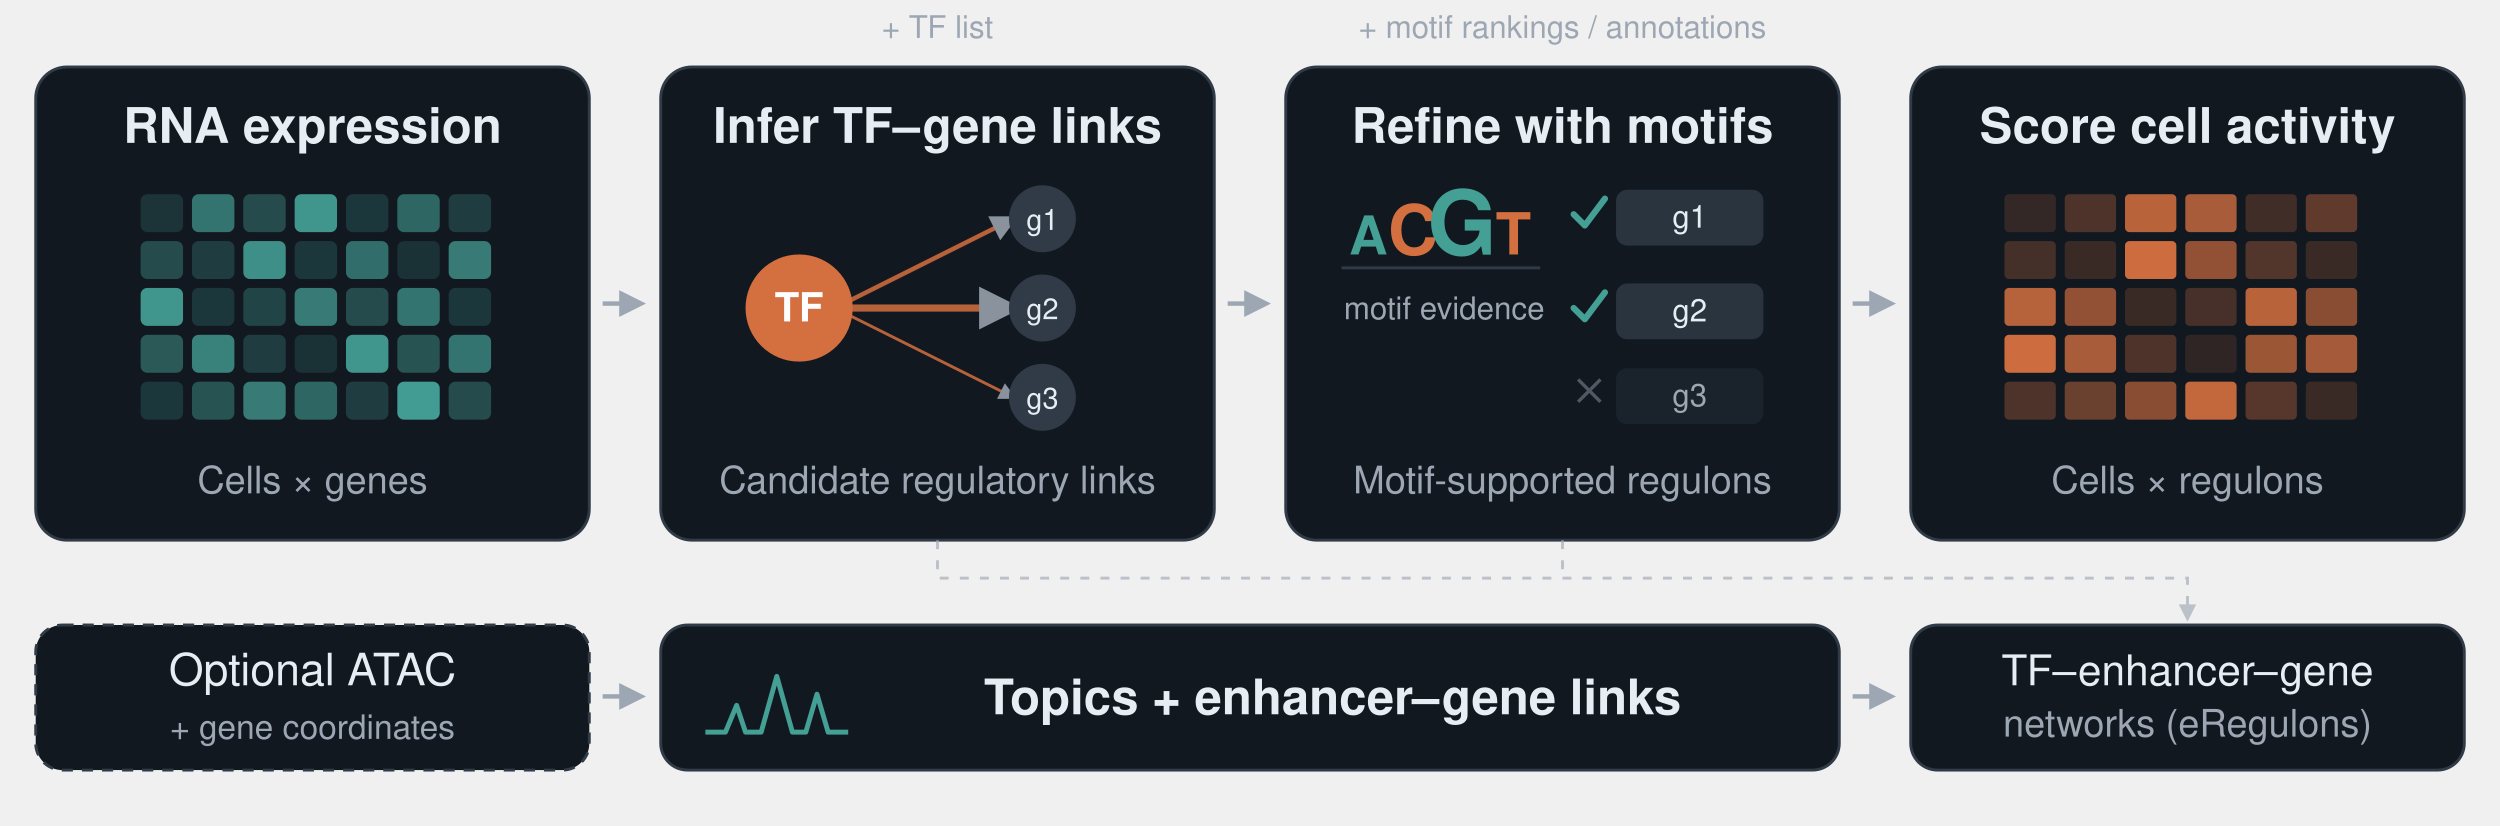
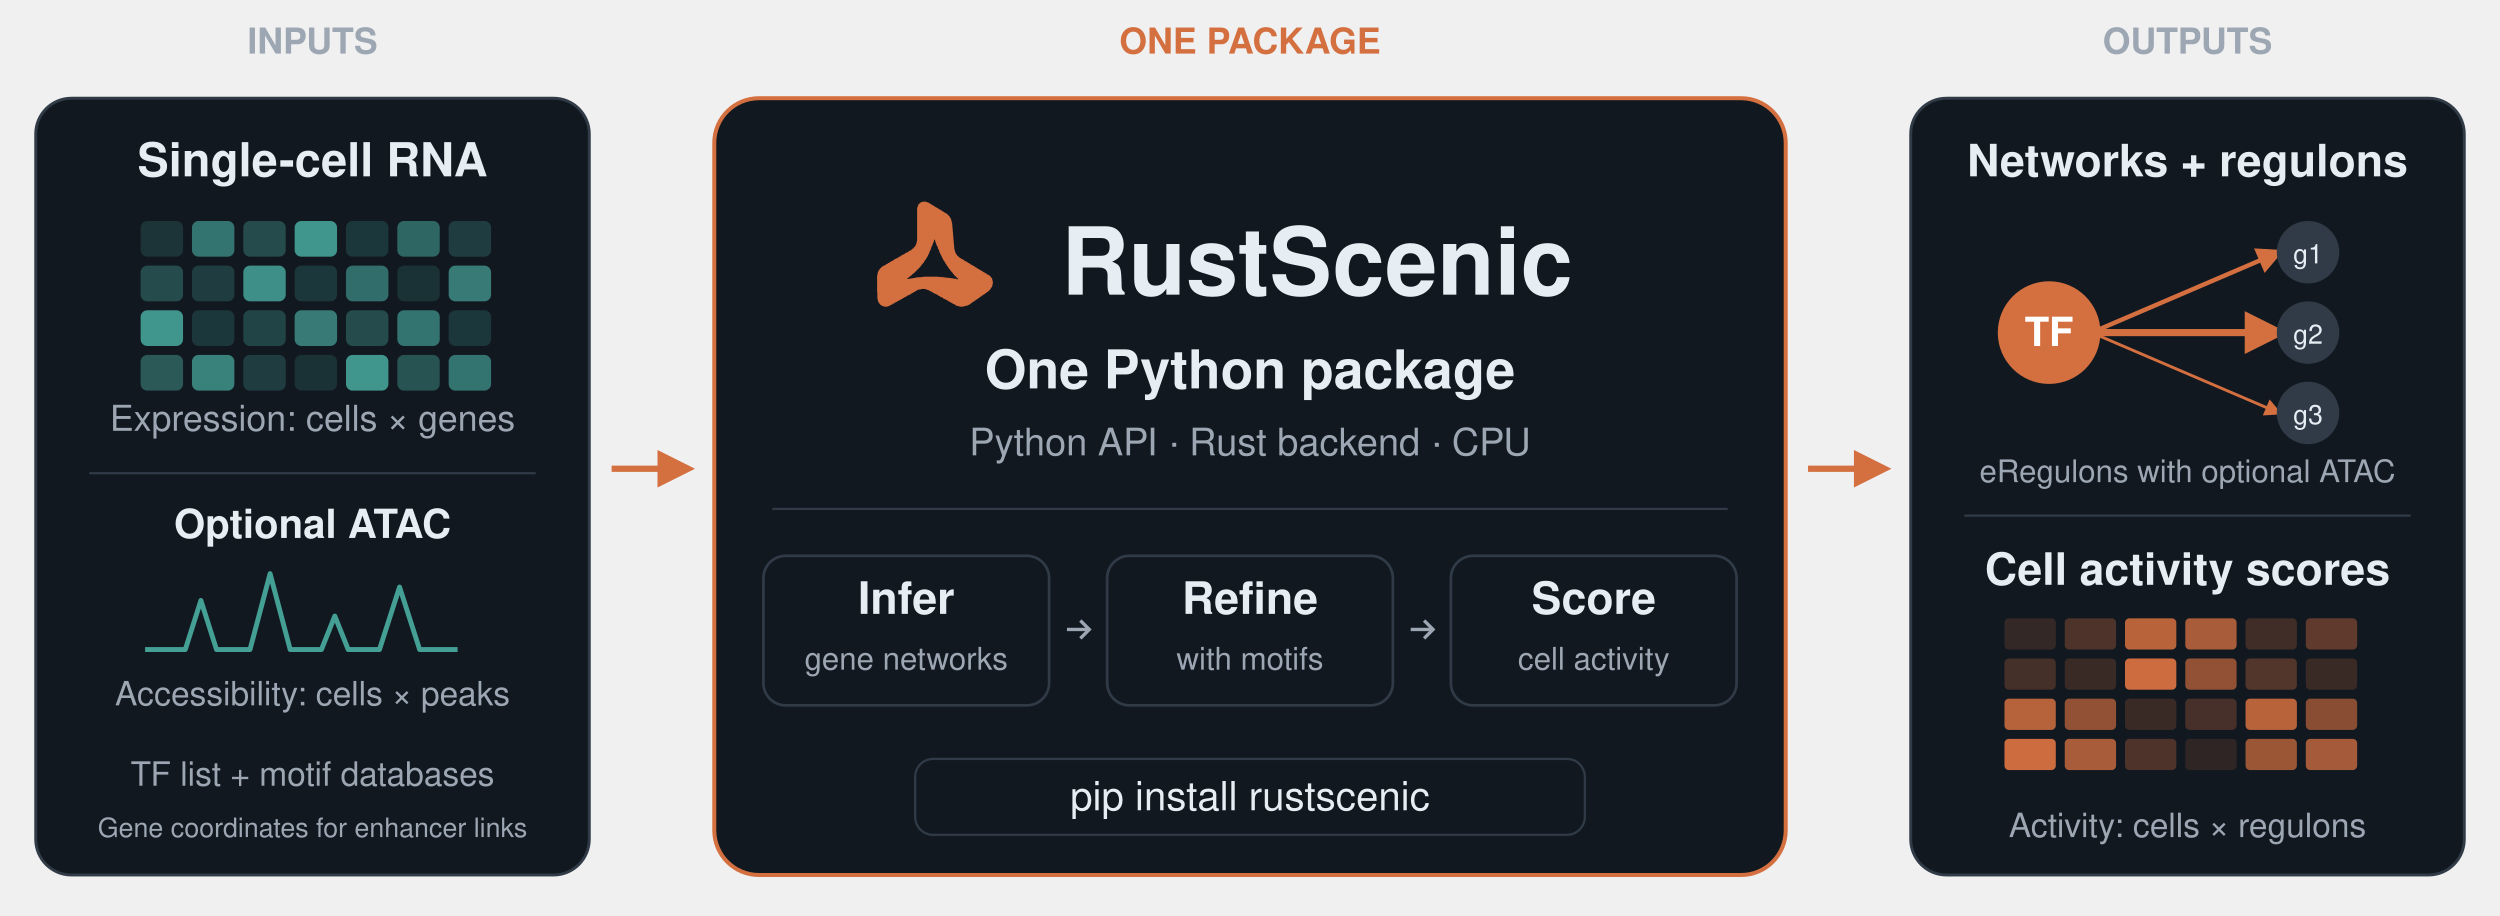
- <svg xmlns="http://www.w3.org/2000/svg" width="1120" height="370" viewBox="0 0 1120 370" role="img" aria-labelledby="title desc">
+ <svg xmlns="http://www.w3.org/2000/svg" width="1120" height="410" viewBox="0 0 1120 410" role="img" aria-labelledby="title desc">
  <defs>
    <marker id="arrow" viewBox="0 0 10 10" refX="8" refY="5" markerWidth="6" markerHeight="6" orient="auto-start-reverse">
-       <path d="M 0 0 L 10 5 L 0 10 z" fill="#9da7b3" />
+       <path d="M 0 0 L 10 5 L 0 10 z" fill="#d46f40" />
    </marker>
  </defs>
  <style>
    text { font-family: -apple-system, BlinkMacSystemFont, 'Segoe UI', Helvetica, Arial, sans-serif; fill: #e6edf3; }
-     .label { font-size: 22px; font-weight: 650; }
-     .caption { font-size: 17px; fill: #9da7b3; }
+     .label { font-size: 21px; font-weight: 650; }
+     .caption { font-size: 16px; fill: #9da7b3; }
    .small { font-size: 14px; fill: #9da7b3; }
    .panel { fill: #111820; stroke: #303b47; stroke-width: 1.3; }
-     .flow { fill: none; stroke: #9da7b3; stroke-width: 2; marker-end: url(#arrow); }
  </style>
-   <rect x="16" y="30" width="248" height="212" rx="14" class="panel" />
-   <rect x="296" y="30" width="248" height="212" rx="14" class="panel" />
-   <rect x="576" y="30" width="248" height="212" rx="14" class="panel" />
-   <rect x="856" y="30" width="248" height="212" rx="14" class="panel" />
-   <text x="140" y="64" class="label" text-anchor="middle">RNA expression</text>
-   <text x="140" y="221" class="caption" text-anchor="middle">Cells × genes</text>
-   <text x="420" y="64" class="label" text-anchor="middle">Infer TF–gene links</text>
-   <text x="420" y="221" class="caption" text-anchor="middle">Candidate regulatory links</text>
-   <text x="700" y="64" class="label" text-anchor="middle">Refine with motifs</text>
-   <text x="700" y="221" class="caption" text-anchor="middle">Motif-supported regulons</text>
-   <text x="980" y="64" class="label" text-anchor="middle">Score cell activity</text>
-   <text x="980" y="221" class="caption" text-anchor="middle">Cells × regulons</text>
-   <text x="420" y="17" class="small" text-anchor="middle">+ TF list</text>
-   <text x="700" y="17" class="small" text-anchor="middle">+ motif rankings / annotations</text>
-   <path d="M 270 136 H 287" class="flow" />
-   <path d="M 550 136 H 567" class="flow" />
-   <path d="M 830 136 H 847" class="flow" />
-   <rect x="63" y="87" width="19" height="17" rx="3" fill="#449f95" opacity="0.2" />
-   <rect x="86" y="87" width="19" height="17" rx="3" fill="#449f95" opacity="0.68" />
-   <rect x="109" y="87" width="19" height="17" rx="3" fill="#449f95" opacity="0.38" />
-   <rect x="132" y="87" width="19" height="17" rx="3" fill="#449f95" opacity="0.93" />
-   <rect x="155" y="87" width="19" height="17" rx="3" fill="#449f95" opacity="0.23" />
-   <rect x="178" y="87" width="19" height="17" rx="3" fill="#449f95" opacity="0.58" />
-   <rect x="201" y="87" width="19" height="17" rx="3" fill="#449f95" opacity="0.28" />
-   <rect x="63" y="108" width="19" height="17" rx="3" fill="#449f95" opacity="0.38" />
-   <rect x="86" y="108" width="19" height="17" rx="3" fill="#449f95" opacity="0.28" />
-   <rect x="109" y="108" width="19" height="17" rx="3" fill="#449f95" opacity="0.88" />
-   <rect x="132" y="108" width="19" height="17" rx="3" fill="#449f95" opacity="0.23" />
-   <rect x="155" y="108" width="19" height="17" rx="3" fill="#449f95" opacity="0.63" />
-   <rect x="178" y="108" width="19" height="17" rx="3" fill="#449f95" opacity="0.18" />
-   <rect x="201" y="108" width="19" height="17" rx="3" fill="#449f95" opacity="0.73" />
-   <rect x="63" y="129" width="19" height="17" rx="3" fill="#449f95" opacity="0.93" />
-   <rect x="86" y="129" width="19" height="17" rx="3" fill="#449f95" opacity="0.23" />
-   <rect x="109" y="129" width="19" height="17" rx="3" fill="#449f95" opacity="0.33" />
-   <rect x="132" y="129" width="19" height="17" rx="3" fill="#449f95" opacity="0.73" />
-   <rect x="155" y="129" width="19" height="17" rx="3" fill="#449f95" opacity="0.38" />
-   <rect x="178" y="129" width="19" height="17" rx="3" fill="#449f95" opacity="0.68" />
-   <rect x="201" y="129" width="19" height="17" rx="3" fill="#449f95" opacity="0.23" />
-   <rect x="63" y="150" width="19" height="17" rx="3" fill="#449f95" opacity="0.48" />
-   <rect x="86" y="150" width="19" height="17" rx="3" fill="#449f95" opacity="0.78" />
-   <rect x="109" y="150" width="19" height="17" rx="3" fill="#449f95" opacity="0.28" />
-   <rect x="132" y="150" width="19" height="17" rx="3" fill="#449f95" opacity="0.18" />
-   <rect x="155" y="150" width="19" height="17" rx="3" fill="#449f95" opacity="0.93" />
-   <rect x="178" y="150" width="19" height="17" rx="3" fill="#449f95" opacity="0.43" />
-   <rect x="201" y="150" width="19" height="17" rx="3" fill="#449f95" opacity="0.68" />
-   <rect x="63" y="171" width="19" height="17" rx="3" fill="#449f95" opacity="0.23" />
-   <rect x="86" y="171" width="19" height="17" rx="3" fill="#449f95" opacity="0.43" />
-   <rect x="109" y="171" width="19" height="17" rx="3" fill="#449f95" opacity="0.73" />
-   <rect x="132" y="171" width="19" height="17" rx="3" fill="#449f95" opacity="0.58" />
-   <rect x="155" y="171" width="19" height="17" rx="3" fill="#449f95" opacity="0.28" />
-   <rect x="178" y="171" width="19" height="17" rx="3" fill="#449f95" opacity="0.98" />
-   <rect x="201" y="171" width="19" height="17" rx="3" fill="#449f95" opacity="0.38" />
-   <path d="M 374 138 L 454 98" fill="none" stroke="#d46f40" stroke-width="2" marker-end="url(#arrow)" opacity=".85" />
-   <circle cx="467" cy="98" r="15" fill="#303b47" />
-   <text x="467" y="103" class="small" text-anchor="middle" style="fill:#e6edf3;font-size:13px;">g1</text>
-   <path d="M 374 138 L 454 138" fill="none" stroke="#d46f40" stroke-width="3.2" marker-end="url(#arrow)" opacity=".85" />
-   <circle cx="467" cy="138" r="15" fill="#303b47" />
-   <text x="467" y="143" class="small" text-anchor="middle" style="fill:#e6edf3;font-size:13px;">g2</text>
-   <path d="M 374 138 L 454 178" fill="none" stroke="#d46f40" stroke-width="1.3" marker-end="url(#arrow)" opacity=".85" />
-   <circle cx="467" cy="178" r="15" fill="#303b47" />
-   <text x="467" y="183" class="small" text-anchor="middle" style="fill:#e6edf3;font-size:13px;">g3</text>
-   <circle cx="358" cy="138" r="24" fill="#d46f40" />
-   <text x="358" y="144" class="label" text-anchor="middle" style="fill:#ffffff;font-size:18px;">TF</text>
-   <text x="613" y="114" class="label" text-anchor="middle" style="fill:#449f95;font-size:24px;">A</text>
-   <text x="633" y="114" class="label" text-anchor="middle" style="fill:#d46f40;font-size:31px;">C</text>
-   <text x="655" y="114" class="label" text-anchor="middle" style="fill:#449f95;font-size:40px;">G</text>
-   <text x="678" y="114" class="label" text-anchor="middle" style="fill:#d46f40;font-size:26px;">T</text>
-   <path d="M 601 120 H 690" fill="none" stroke="#303b47" stroke-width="1.3" />
-   <text x="647" y="143" class="small" text-anchor="middle">motif evidence</text>
-   <rect x="724" y="85" width="66" height="25" rx="5" fill="#303b47" opacity=".8" />
-   <text x="757" y="102" class="small" text-anchor="middle" style="fill:#e6edf3;font-size:14px;">g1</text>
-   <path d="M 705 96 l 5 5 l 9 -12" fill="none" stroke="#449f95" stroke-width="2.8" stroke-linecap="round" stroke-linejoin="round" />
-   <rect x="724" y="127" width="66" height="25" rx="5" fill="#303b47" opacity=".8" />
-   <text x="757" y="144" class="small" text-anchor="middle" style="fill:#e6edf3;font-size:14px;">g2</text>
-   <path d="M 705 138 l 5 5 l 9 -12" fill="none" stroke="#449f95" stroke-width="2.8" stroke-linecap="round" stroke-linejoin="round" />
-   <rect x="724" y="165" width="66" height="25" rx="5" fill="#303b47" opacity=".3" />
-   <text x="757" y="182" class="small" text-anchor="middle" style="fill:#9da7b3;font-size:14px;">g3</text>
-   <path d="M 707 170 l 10 10 M 717 170 l -10 10" fill="none" stroke="#9da7b3" stroke-width="1.5" opacity=".45" />
-   <rect x="898" y="87" width="23" height="17" rx="2" fill="#d46f40" opacity="0.18" />
-   <rect x="925" y="87" width="23" height="17" rx="2" fill="#d46f40" opacity="0.31" />
-   <rect x="952" y="87" width="23" height="17" rx="2" fill="#d46f40" opacity="0.86" />
-   <rect x="979" y="87" width="23" height="17" rx="2" fill="#d46f40" opacity="0.78" />
-   <rect x="1006" y="87" width="23" height="17" rx="2" fill="#d46f40" opacity="0.24" />
-   <rect x="1033" y="87" width="23" height="17" rx="2" fill="#d46f40" opacity="0.41" />
-   <rect x="898" y="108" width="23" height="17" rx="2" fill="#d46f40" opacity="0.26" />
-   <rect x="925" y="108" width="23" height="17" rx="2" fill="#d46f40" opacity="0.21" />
-   <rect x="952" y="108" width="23" height="17" rx="2" fill="#d46f40" opacity="0.96" />
-   <rect x="979" y="108" width="23" height="17" rx="2" fill="#d46f40" opacity="0.66" />
-   <rect x="1006" y="108" width="23" height="17" rx="2" fill="#d46f40" opacity="0.34" />
-   <rect x="1033" y="108" width="23" height="17" rx="2" fill="#d46f40" opacity="0.21" />
-   <rect x="898" y="129" width="23" height="17" rx="2" fill="#d46f40" opacity="0.84" />
-   <rect x="925" y="129" width="23" height="17" rx="2" fill="#d46f40" opacity="0.66" />
-   <rect x="952" y="129" width="23" height="17" rx="2" fill="#d46f40" opacity="0.21" />
-   <rect x="979" y="129" width="23" height="17" rx="2" fill="#d46f40" opacity="0.28" />
-   <rect x="1006" y="129" width="23" height="17" rx="2" fill="#d46f40" opacity="0.86" />
-   <rect x="1033" y="129" width="23" height="17" rx="2" fill="#d46f40" opacity="0.61" />
-   <rect x="898" y="150" width="23" height="17" rx="2" fill="#d46f40" opacity="0.96" />
-   <rect x="925" y="150" width="23" height="17" rx="2" fill="#d46f40" opacity="0.78" />
-   <rect x="952" y="150" width="23" height="17" rx="2" fill="#d46f40" opacity="0.31" />
-   <rect x="979" y="150" width="23" height="17" rx="2" fill="#d46f40" opacity="0.16" />
-   <rect x="1006" y="150" width="23" height="17" rx="2" fill="#d46f40" opacity="0.71" />
-   <rect x="1033" y="150" width="23" height="17" rx="2" fill="#d46f40" opacity="0.76" />
-   <rect x="898" y="171" width="23" height="17" rx="2" fill="#d46f40" opacity="0.31" />
-   <rect x="925" y="171" width="23" height="17" rx="2" fill="#d46f40" opacity="0.46" />
-   <rect x="952" y="171" width="23" height="17" rx="2" fill="#d46f40" opacity="0.61" />
-   <rect x="979" y="171" width="23" height="17" rx="2" fill="#d46f40" opacity="0.91" />
-   <rect x="1006" y="171" width="23" height="17" rx="2" fill="#d46f40" opacity="0.36" />
-   <rect x="1033" y="171" width="23" height="17" rx="2" fill="#d46f40" opacity="0.21" />
-   <path d="M 420 242 V 259 H 980 V 277" fill="none" stroke="#9da7b3" stroke-width="1.3" stroke-dasharray="4 5" marker-end="url(#arrow)" opacity=".65" />
-   <path d="M 700 242 V 259" fill="none" stroke="#9da7b3" stroke-width="1.3" stroke-dasharray="4 5" opacity=".65" />
-   <rect x="16" y="280" width="248" height="65" rx="12" class="panel" stroke-dasharray="5 4" />
-   <rect x="296" y="280" width="528" height="65" rx="12" class="panel" />
-   <rect x="856" y="280" width="248" height="65" rx="12" class="panel" />
-   <text x="140" y="307" class="caption" text-anchor="middle" style="fill:#e6edf3;font-size:20px;">Optional ATAC</text>
-   <text x="140" y="331" class="small" text-anchor="middle" style="fill:#9da7b3;font-size:15px;">+ gene coordinates</text>
-   <path d="M 270 312 H 287" class="flow" />
-   <path d="M 830 312 H 847" class="flow" />
-   <path d="M 316 328 h 9 l 5 -12 l 4 12 h 7 l 7 -25 l 7 25 h 6 l 5 -17 l 5 17 h 9" fill="none" stroke="#449f95" stroke-width="2.2" stroke-linejoin="round" />
-   <text x="597" y="320" class="label" text-anchor="middle" style="font-size:22px;">Topics + enhancer–gene links</text>
-   <text x="980" y="307" class="caption" text-anchor="middle" style="fill:#e6edf3;font-size:19px;">TF–enhancer–gene</text>
-   <text x="980" y="330" class="caption" text-anchor="middle" style="font-size:17px;">networks (eRegulons)</text>
+   <text x="140" y="24" class="small" text-anchor="middle" style="font-size:16px;font-weight:650;">INPUTS</text>
+   <text x="560" y="24" class="small" text-anchor="middle" style="fill:#d46f40;font-size:16px;font-weight:650;">ONE PACKAGE</text>
+   <text x="980" y="24" class="small" text-anchor="middle" style="font-size:16px;font-weight:650;">OUTPUTS</text>
+   <rect x="16" y="44" width="248" height="348" rx="16" class="panel" />
+   <rect x="856" y="44" width="248" height="348" rx="16" class="panel" />
+   <rect x="320" y="44" width="480" height="348" rx="20" fill="#111820" stroke="#d46f40" stroke-width="1.8" />
+   <path d="M 274 210 H 308" fill="none" stroke="#d46f40" stroke-width="2.8" marker-end="url(#arrow)" />
+   <path d="M 810 210 H 844" fill="none" stroke="#d46f40" stroke-width="2.8" marker-end="url(#arrow)" />
+   <text x="140" y="79" class="label" text-anchor="middle" style="">Single-cell RNA</text>
+   <rect x="63" y="99" width="19" height="16" rx="3" fill="#449f95" opacity="0.2" />
+   <rect x="86" y="99" width="19" height="16" rx="3" fill="#449f95" opacity="0.68" />
+   <rect x="109" y="99" width="19" height="16" rx="3" fill="#449f95" opacity="0.38" />
+   <rect x="132" y="99" width="19" height="16" rx="3" fill="#449f95" opacity="0.93" />
+   <rect x="155" y="99" width="19" height="16" rx="3" fill="#449f95" opacity="0.23" />
+   <rect x="178" y="99" width="19" height="16" rx="3" fill="#449f95" opacity="0.58" />
+   <rect x="201" y="99" width="19" height="16" rx="3" fill="#449f95" opacity="0.28" />
+   <rect x="63" y="119" width="19" height="16" rx="3" fill="#449f95" opacity="0.38" />
+   <rect x="86" y="119" width="19" height="16" rx="3" fill="#449f95" opacity="0.28" />
+   <rect x="109" y="119" width="19" height="16" rx="3" fill="#449f95" opacity="0.88" />
+   <rect x="132" y="119" width="19" height="16" rx="3" fill="#449f95" opacity="0.23" />
+   <rect x="155" y="119" width="19" height="16" rx="3" fill="#449f95" opacity="0.63" />
+   <rect x="178" y="119" width="19" height="16" rx="3" fill="#449f95" opacity="0.18" />
+   <rect x="201" y="119" width="19" height="16" rx="3" fill="#449f95" opacity="0.73" />
+   <rect x="63" y="139" width="19" height="16" rx="3" fill="#449f95" opacity="0.93" />
+   <rect x="86" y="139" width="19" height="16" rx="3" fill="#449f95" opacity="0.23" />
+   <rect x="109" y="139" width="19" height="16" rx="3" fill="#449f95" opacity="0.33" />
+   <rect x="132" y="139" width="19" height="16" rx="3" fill="#449f95" opacity="0.73" />
+   <rect x="155" y="139" width="19" height="16" rx="3" fill="#449f95" opacity="0.38" />
+   <rect x="178" y="139" width="19" height="16" rx="3" fill="#449f95" opacity="0.68" />
+   <rect x="201" y="139" width="19" height="16" rx="3" fill="#449f95" opacity="0.23" />
+   <rect x="63" y="159" width="19" height="16" rx="3" fill="#449f95" opacity="0.48" />
+   <rect x="86" y="159" width="19" height="16" rx="3" fill="#449f95" opacity="0.78" />
+   <rect x="109" y="159" width="19" height="16" rx="3" fill="#449f95" opacity="0.28" />
+   <rect x="132" y="159" width="19" height="16" rx="3" fill="#449f95" opacity="0.18" />
+   <rect x="155" y="159" width="19" height="16" rx="3" fill="#449f95" opacity="0.93" />
+   <rect x="178" y="159" width="19" height="16" rx="3" fill="#449f95" opacity="0.43" />
+   <rect x="201" y="159" width="19" height="16" rx="3" fill="#449f95" opacity="0.68" />
+   <text x="140" y="193" class="caption" text-anchor="middle" style="">Expression: cells × genes</text>
+   <path d="M 40 212 H 240" fill="none" stroke="#303b47" stroke-width="1" />
+   <text x="140" y="241" class="label" text-anchor="middle" style="font-size:18px;">Optional ATAC</text>
+   <path d="M 65 291 h 18 l 7 -22 l 7 22 h 15 l 9 -34 l 9 34 h 14 l 6 -15 l 6 15 h 14 l 9 -28 l 9 28 h 17" fill="none" stroke="#449f95" stroke-width="2.2" stroke-linejoin="round" />
+   <text x="140" y="316" class="caption" text-anchor="middle" style="font-size:15px;">Accessibility: cells × peaks</text>
+   <text x="140" y="352" class="caption" text-anchor="middle" style="font-size:15px;">TF list + motif databases</text>
+   <text x="140" y="375" class="small" text-anchor="middle" style="font-size:12px;">Gene coordinates for enhancer links</text>
+   <path transform="translate(382 77) scale(.072)" fill="#d46f40" fill-rule="evenodd" d="M 442.323 184.35 L 457.253 186.009 L 457.253 187.668 L 467.207 189.327 L 480.479 195.963 L 482.138 199.281 L 488.774 200.94 L 490.433 204.258 L 497.069 205.917 L 498.728 209.235 L 505.364 210.894 L 507.023 214.212 L 513.659 215.871 L 515.318 219.189 L 521.954 220.848 L 523.613 224.166 L 530.249 225.825 L 531.908 229.143 L 538.544 230.802 L 540.203 234.12 L 546.839 235.779 L 548.498 239.097 L 555.134 240.756 L 561.77 247.392 L 568.406 249.051 L 570.065 252.369 L 586.654 260.664 L 604.903 280.571 L 613.198 297.161 L 616.516 313.751 L 618.175 313.751 L 633.106 484.627 L 634.765 484.627 L 638.083 499.558 L 644.719 512.829 L 648.037 514.488 L 648.037 517.806 L 667.945 536.055 L 674.581 537.714 L 676.24 541.032 L 691.171 547.668 L 697.806 554.304 L 707.76 557.622 L 709.419 560.94 L 716.055 562.599 L 717.714 565.917 L 724.35 567.576 L 726.009 570.894 L 732.645 572.553 L 734.304 575.871 L 757.53 587.484 L 764.166 594.12 L 770.802 595.779 L 772.461 599.097 L 779.097 600.756 L 780.756 604.074 L 787.392 605.733 L 789.051 609.051 L 795.687 610.71 L 797.346 614.028 L 803.982 615.687 L 805.641 619.005 L 812.276 620.664 L 813.935 623.982 L 820.571 625.641 L 822.23 628.959 L 828.866 630.618 L 838.82 638.912 L 848.774 642.23 L 852.092 647.207 L 858.728 650.525 L 858.728 653.843 L 867.023 662.138 L 870.341 678.728 L 872.0 678.728 L 872.0 696.977 L 870.341 696.977 L 868.682 710.249 L 863.705 720.203 L 860.387 721.862 L 860.387 725.18 L 857.069 726.839 L 857.069 730.157 L 840.479 746.747 L 837.161 746.747 L 833.843 751.724 L 825.548 755.041 L 822.23 760.018 L 808.959 766.654 L 805.641 771.631 L 802.323 771.631 L 800.664 774.949 L 792.369 778.267 L 789.051 783.244 L 785.733 783.244 L 784.074 786.562 L 780.756 786.562 L 779.097 789.88 L 765.825 796.516 L 762.507 801.493 L 759.189 801.493 L 757.53 804.811 L 744.258 811.447 L 740.94 816.424 L 737.622 816.424 L 730.986 823.06 L 714.396 831.355 L 692.829 836.332 L 692.829 837.991 L 679.558 837.991 L 679.558 839.65 L 662.968 837.991 L 662.968 836.332 L 646.378 833.014 L 639.742 829.696 L 638.083 826.378 L 621.493 819.742 L 619.834 816.424 L 606.562 811.447 L 604.903 808.129 L 591.631 803.152 L 589.972 799.834 L 561.77 786.562 L 560.111 783.244 L 543.521 776.608 L 541.862 773.29 L 531.908 769.972 L 530.249 766.654 L 498.728 751.724 L 497.069 748.406 L 477.161 740.111 L 475.502 736.793 L 457.253 731.816 L 457.253 730.157 L 448.959 730.157 L 448.959 728.498 L 427.392 728.498 L 427.392 730.157 L 407.484 733.475 L 390.894 741.77 L 389.235 745.088 L 375.963 750.065 L 374.304 753.382 L 364.35 756.7 L 362.691 760.018 L 334.488 773.29 L 332.829 776.608 L 319.558 781.585 L 317.899 784.903 L 307.945 788.221 L 306.286 791.539 L 293.014 796.516 L 291.355 799.834 L 278.083 804.811 L 276.424 808.129 L 263.152 813.106 L 261.493 816.424 L 248.221 821.401 L 246.562 824.719 L 233.29 829.696 L 231.631 833.014 L 218.359 836.332 L 218.359 837.991 L 200.111 839.65 L 200.111 837.991 L 191.816 837.991 L 188.498 834.673 L 180.203 833.014 L 166.931 821.401 L 166.931 818.083 L 163.613 816.424 L 156.977 803.152 L 155.318 789.88 L 153.659 789.88 L 153.659 750.065 L 152.0 750.065 L 152.0 642.23 L 153.659 642.23 L 156.977 623.982 L 163.613 610.71 L 166.931 609.051 L 166.931 605.733 L 183.521 589.143 L 206.747 577.53 L 208.406 574.212 L 218.359 570.894 L 220.018 567.576 L 229.972 564.258 L 239.926 555.963 L 249.88 552.645 L 259.834 544.35 L 284.719 532.737 L 286.378 529.419 L 296.332 526.101 L 306.286 517.806 L 319.558 512.829 L 329.512 504.535 L 342.783 499.558 L 352.737 491.263 L 362.691 487.945 L 374.304 476.332 L 377.622 476.332 L 380.94 469.696 L 387.576 464.719 L 395.871 448.129 L 395.871 443.152 L 399.189 438.175 L 399.189 428.221 L 400.848 428.221 L 400.848 227.484 L 402.507 227.484 L 402.507 217.53 L 405.825 214.212 L 407.484 205.917 L 419.097 192.645 L 432.369 186.009 L 442.323 186.009 Z M 510.341 419.926 L 507.023 423.244 L 503.705 438.175 L 500.387 441.493 L 500.387 446.47 L 497.069 449.788 L 495.41 459.742 L 490.433 466.378 L 483.797 487.945 L 477.161 497.899 L 477.161 502.876 L 460.571 536.055 L 457.253 537.714 L 455.594 544.35 L 452.276 546.009 L 452.276 549.327 L 448.959 550.986 L 442.323 564.258 L 430.71 575.871 L 430.71 579.189 L 422.415 585.825 L 422.415 589.143 L 377.622 633.935 L 374.304 633.935 L 364.35 645.548 L 361.032 645.548 L 356.055 652.184 L 352.737 652.184 L 347.76 658.82 L 344.442 658.82 L 337.806 667.115 L 392.553 658.82 L 392.553 657.161 L 440.664 653.843 L 440.664 652.184 L 531.908 652.184 L 531.908 653.843 L 553.475 653.843 L 553.475 655.502 L 571.724 655.502 L 571.724 657.161 L 611.539 660.479 L 611.539 662.138 L 623.152 662.138 L 623.152 663.797 L 644.719 665.456 L 644.719 667.115 L 656.332 668.774 L 656.332 665.456 L 629.788 640.571 L 629.788 637.253 L 621.493 630.618 L 621.493 627.3 L 606.562 612.369 L 606.562 609.051 L 596.608 599.097 L 596.608 595.779 L 593.29 594.12 L 593.29 590.802 L 589.972 589.143 L 589.972 585.825 L 584.995 582.507 L 583.336 575.871 L 576.7 569.235 L 575.041 562.599 L 571.724 560.94 L 570.065 554.304 L 566.747 552.645 L 540.203 499.558 L 536.885 486.286 L 530.249 476.332 L 530.249 471.355 L 520.295 451.447 L 520.295 446.47 L 518.636 446.47 Z" />
+   <text x="590" y="132" class="label" text-anchor="middle" style="font-size:42px;font-weight:700;">RustScenic</text>
+   <text x="560" y="174" class="label" text-anchor="middle" style="font-size:24px;">One Python package</text>
+   <text x="560" y="204" class="caption" text-anchor="middle" style="font-size:17px;">Python API · Rust backend · CPU</text>
+   <path d="M 346 228 H 774" fill="none" stroke="#303b47" stroke-width="1" />
+   <rect x="342" y="249" width="128" height="67" rx="10" fill="#111820" stroke="#303b47" stroke-width="1.2" />
+   <text x="406" y="275" class="label" text-anchor="middle" style="font-size:20px;">Infer</text>
+   <text x="406" y="300" class="small" text-anchor="middle" style="font-size:14px;">gene networks</text>
+   <rect x="496" y="249" width="128" height="67" rx="10" fill="#111820" stroke="#303b47" stroke-width="1.2" />
+   <text x="560" y="275" class="label" text-anchor="middle" style="font-size:20px;">Refine</text>
+   <text x="560" y="300" class="small" text-anchor="middle" style="font-size:14px;">with motifs</text>
+   <rect x="650" y="249" width="128" height="67" rx="10" fill="#111820" stroke="#303b47" stroke-width="1.2" />
+   <text x="714" y="275" class="label" text-anchor="middle" style="font-size:20px;">Score</text>
+   <text x="714" y="300" class="small" text-anchor="middle" style="font-size:14px;">cell activity</text>
+   <path d="M 478 282 h 10" fill="none" stroke="#9da7b3" stroke-width="1.5" />
+   <path d="M 484 278 l 4 4 l -4 4" fill="none" stroke="#9da7b3" stroke-width="1.5" />
+   <path d="M 632 282 h 10" fill="none" stroke="#9da7b3" stroke-width="1.5" />
+   <path d="M 638 278 l 4 4 l -4 4" fill="none" stroke="#9da7b3" stroke-width="1.5" />
+   <rect x="410" y="340" width="300" height="34" rx="8" fill="#111820" stroke="#303b47" stroke-width="1" />
+   <text x="560" y="363" class="caption" text-anchor="middle" style="fill:#e6edf3;font-size:18px;">pip install rustscenic</text>
+   <text x="980" y="79" class="label" text-anchor="middle" style="font-size:20px;">Networks + regulons</text>
+   <path d="M 937 149 L 1021 113" fill="none" stroke="#d46f40" stroke-width="2" marker-end="url(#arrow)" />
+   <circle cx="1034" cy="113" r="14" fill="#303b47" />
+   <text x="1034" y="118" class="small" text-anchor="middle" style="fill:#e6edf3;font-size:12px;">g1</text>
+   <path d="M 937 149 L 1021 149" fill="none" stroke="#d46f40" stroke-width="3.2" marker-end="url(#arrow)" />
+   <circle cx="1034" cy="149" r="14" fill="#303b47" />
+   <text x="1034" y="154" class="small" text-anchor="middle" style="fill:#e6edf3;font-size:12px;">g2</text>
+   <path d="M 937 149 L 1021 185" fill="none" stroke="#d46f40" stroke-width="1.3" marker-end="url(#arrow)" />
+   <circle cx="1034" cy="185" r="14" fill="#303b47" />
+   <text x="1034" y="190" class="small" text-anchor="middle" style="fill:#e6edf3;font-size:12px;">g3</text>
+   <circle cx="918" cy="149" r="23" fill="#d46f40" />
+   <text x="918" y="155" class="label" text-anchor="middle" style="fill:#ffffff;font-size:18px;">TF</text>
+   <text x="980" y="216" class="small" text-anchor="middle" style="font-size:14px;">eRegulons with optional ATAC</text>
+   <path d="M 880 231 H 1080" fill="none" stroke="#303b47" stroke-width="1" />
+   <text x="980" y="262" class="label" text-anchor="middle" style="font-size:20px;">Cell activity scores</text>
+   <rect x="898" y="277" width="23" height="14" rx="2" fill="#d46f40" opacity="0.18" />
+   <rect x="925" y="277" width="23" height="14" rx="2" fill="#d46f40" opacity="0.31" />
+   <rect x="952" y="277" width="23" height="14" rx="2" fill="#d46f40" opacity="0.86" />
+   <rect x="979" y="277" width="23" height="14" rx="2" fill="#d46f40" opacity="0.78" />
+   <rect x="1006" y="277" width="23" height="14" rx="2" fill="#d46f40" opacity="0.24" />
+   <rect x="1033" y="277" width="23" height="14" rx="2" fill="#d46f40" opacity="0.41" />
+   <rect x="898" y="295" width="23" height="14" rx="2" fill="#d46f40" opacity="0.26" />
+   <rect x="925" y="295" width="23" height="14" rx="2" fill="#d46f40" opacity="0.21" />
+   <rect x="952" y="295" width="23" height="14" rx="2" fill="#d46f40" opacity="0.96" />
+   <rect x="979" y="295" width="23" height="14" rx="2" fill="#d46f40" opacity="0.66" />
+   <rect x="1006" y="295" width="23" height="14" rx="2" fill="#d46f40" opacity="0.34" />
+   <rect x="1033" y="295" width="23" height="14" rx="2" fill="#d46f40" opacity="0.21" />
+   <rect x="898" y="313" width="23" height="14" rx="2" fill="#d46f40" opacity="0.84" />
+   <rect x="925" y="313" width="23" height="14" rx="2" fill="#d46f40" opacity="0.66" />
+   <rect x="952" y="313" width="23" height="14" rx="2" fill="#d46f40" opacity="0.21" />
+   <rect x="979" y="313" width="23" height="14" rx="2" fill="#d46f40" opacity="0.28" />
+   <rect x="1006" y="313" width="23" height="14" rx="2" fill="#d46f40" opacity="0.86" />
+   <rect x="1033" y="313" width="23" height="14" rx="2" fill="#d46f40" opacity="0.61" />
+   <rect x="898" y="331" width="23" height="14" rx="2" fill="#d46f40" opacity="0.96" />
+   <rect x="925" y="331" width="23" height="14" rx="2" fill="#d46f40" opacity="0.78" />
+   <rect x="952" y="331" width="23" height="14" rx="2" fill="#d46f40" opacity="0.31" />
+   <rect x="979" y="331" width="23" height="14" rx="2" fill="#d46f40" opacity="0.16" />
+   <rect x="1006" y="331" width="23" height="14" rx="2" fill="#d46f40" opacity="0.71" />
+   <rect x="1033" y="331" width="23" height="14" rx="2" fill="#d46f40" opacity="0.76" />
+   <text x="980" y="375" class="caption" text-anchor="middle" style="font-size:15px;">Activity: cells × regulons</text>
</svg>
